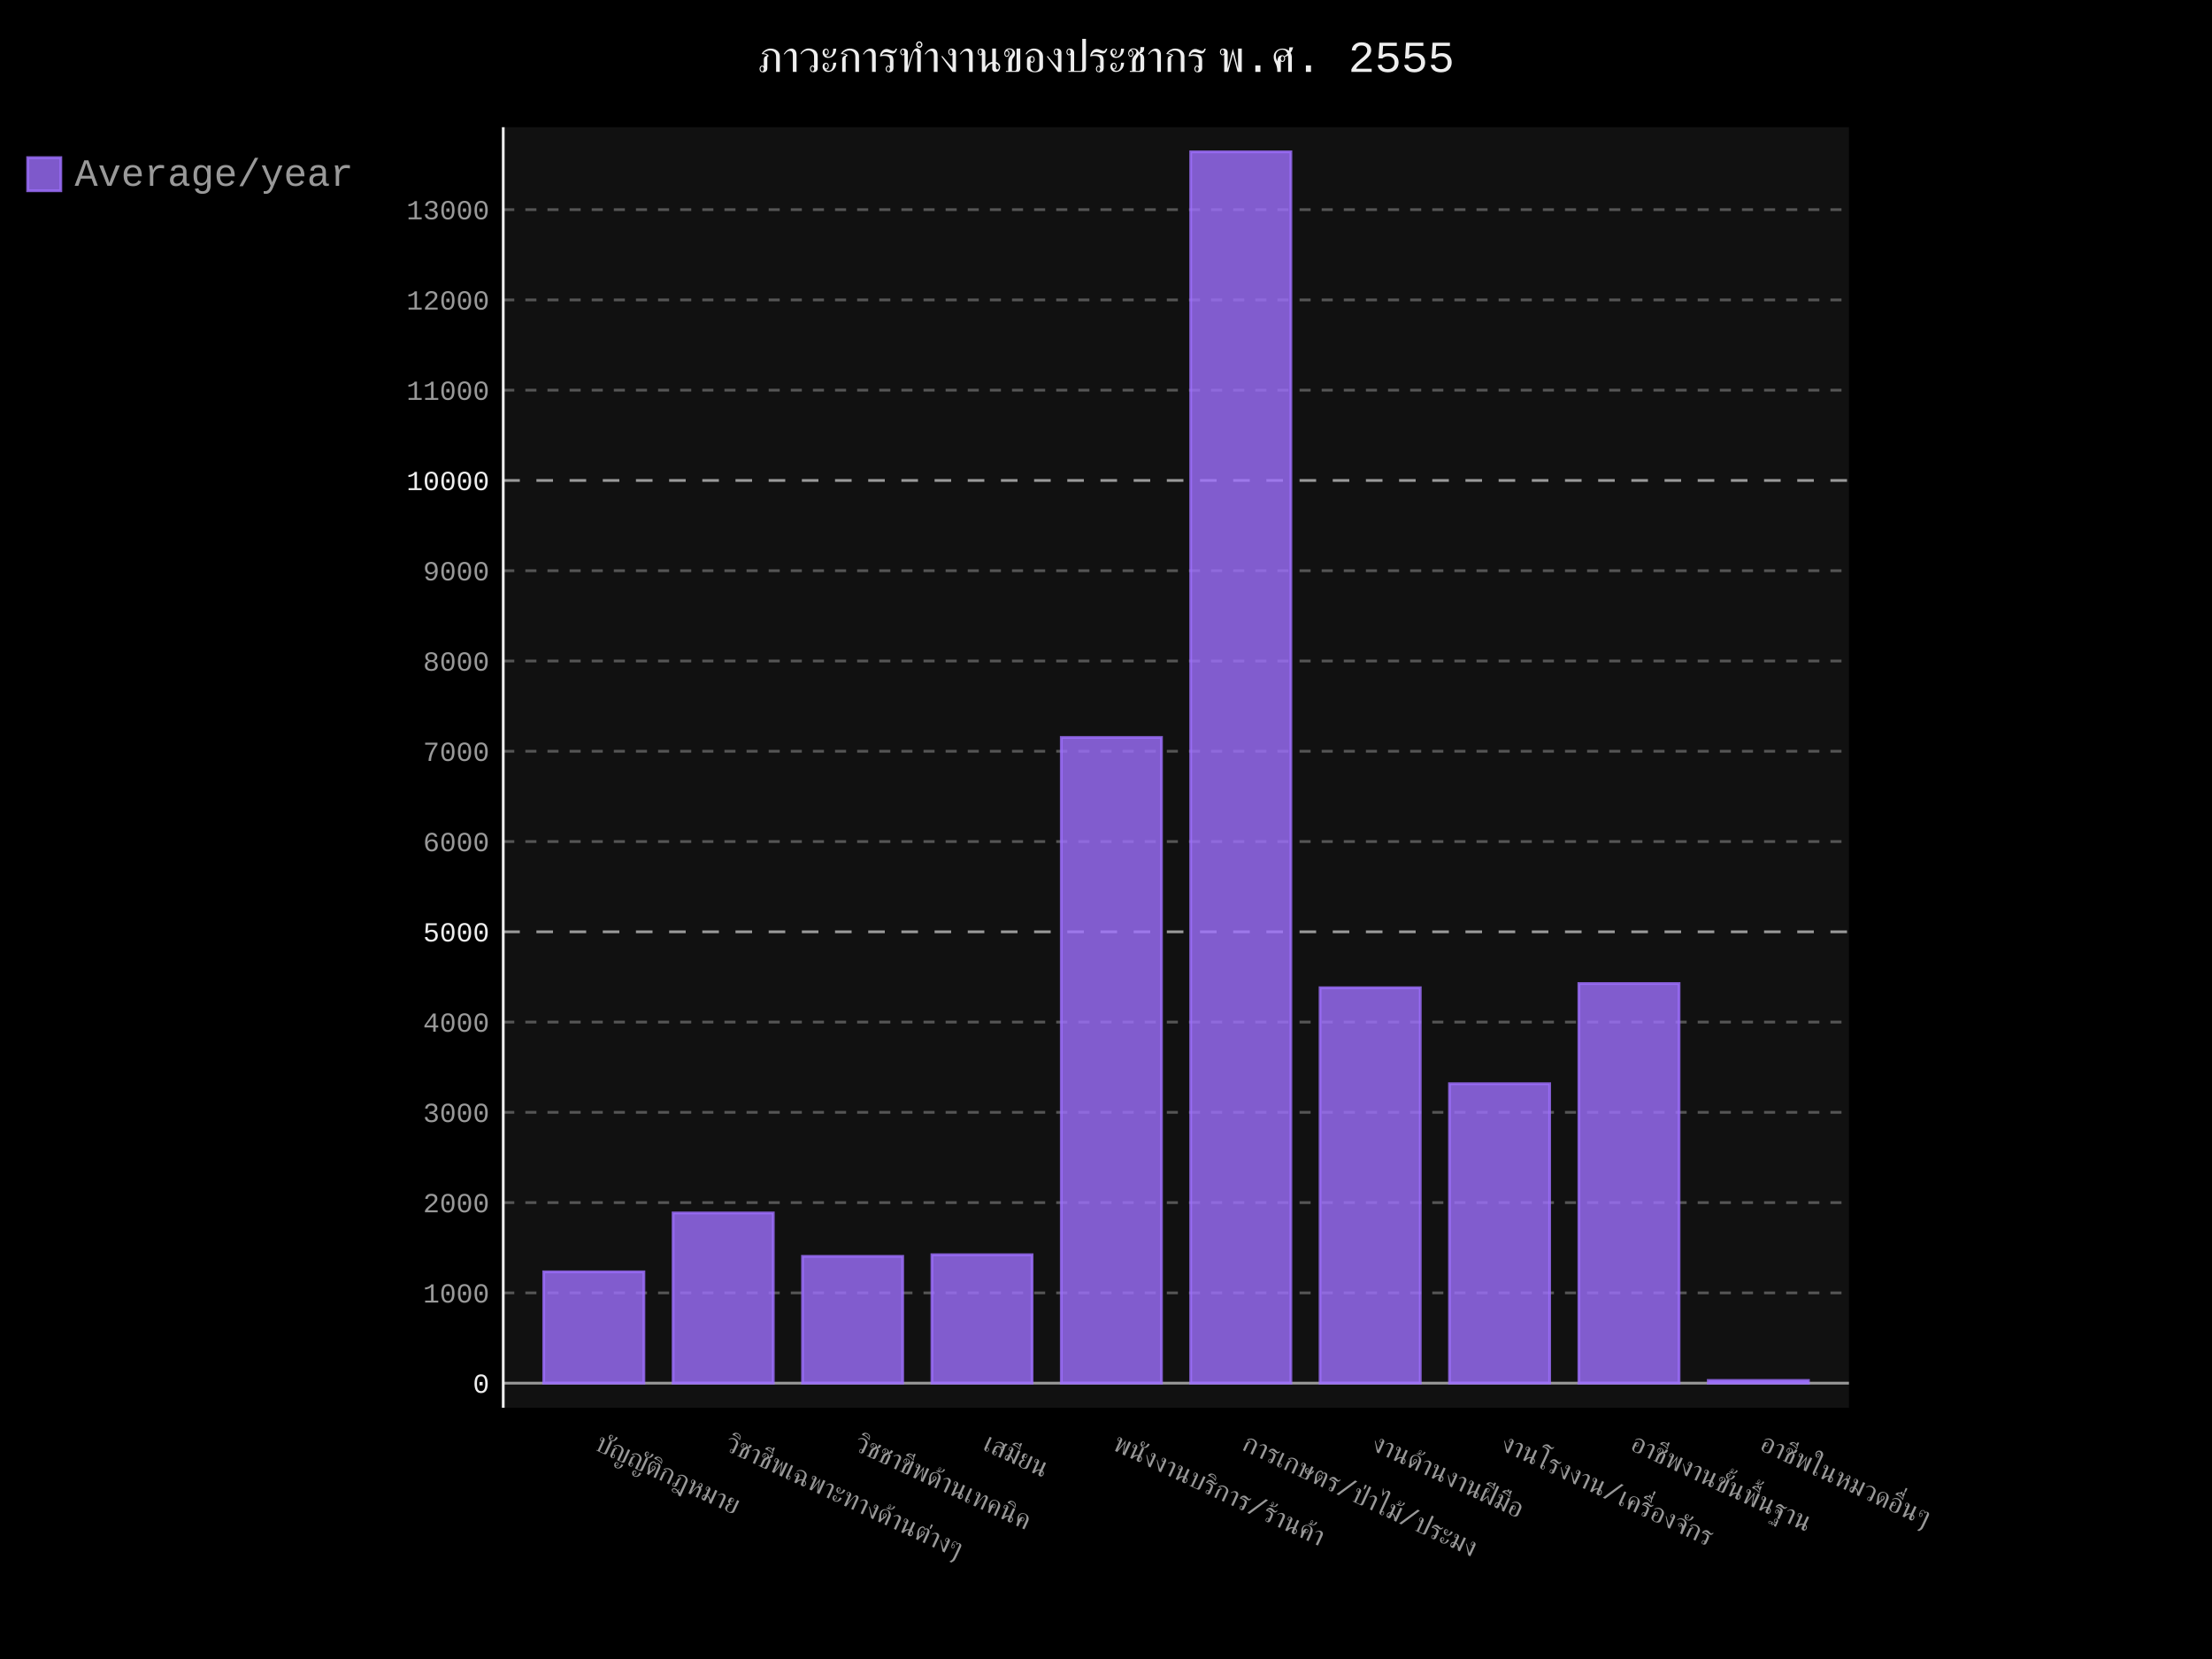
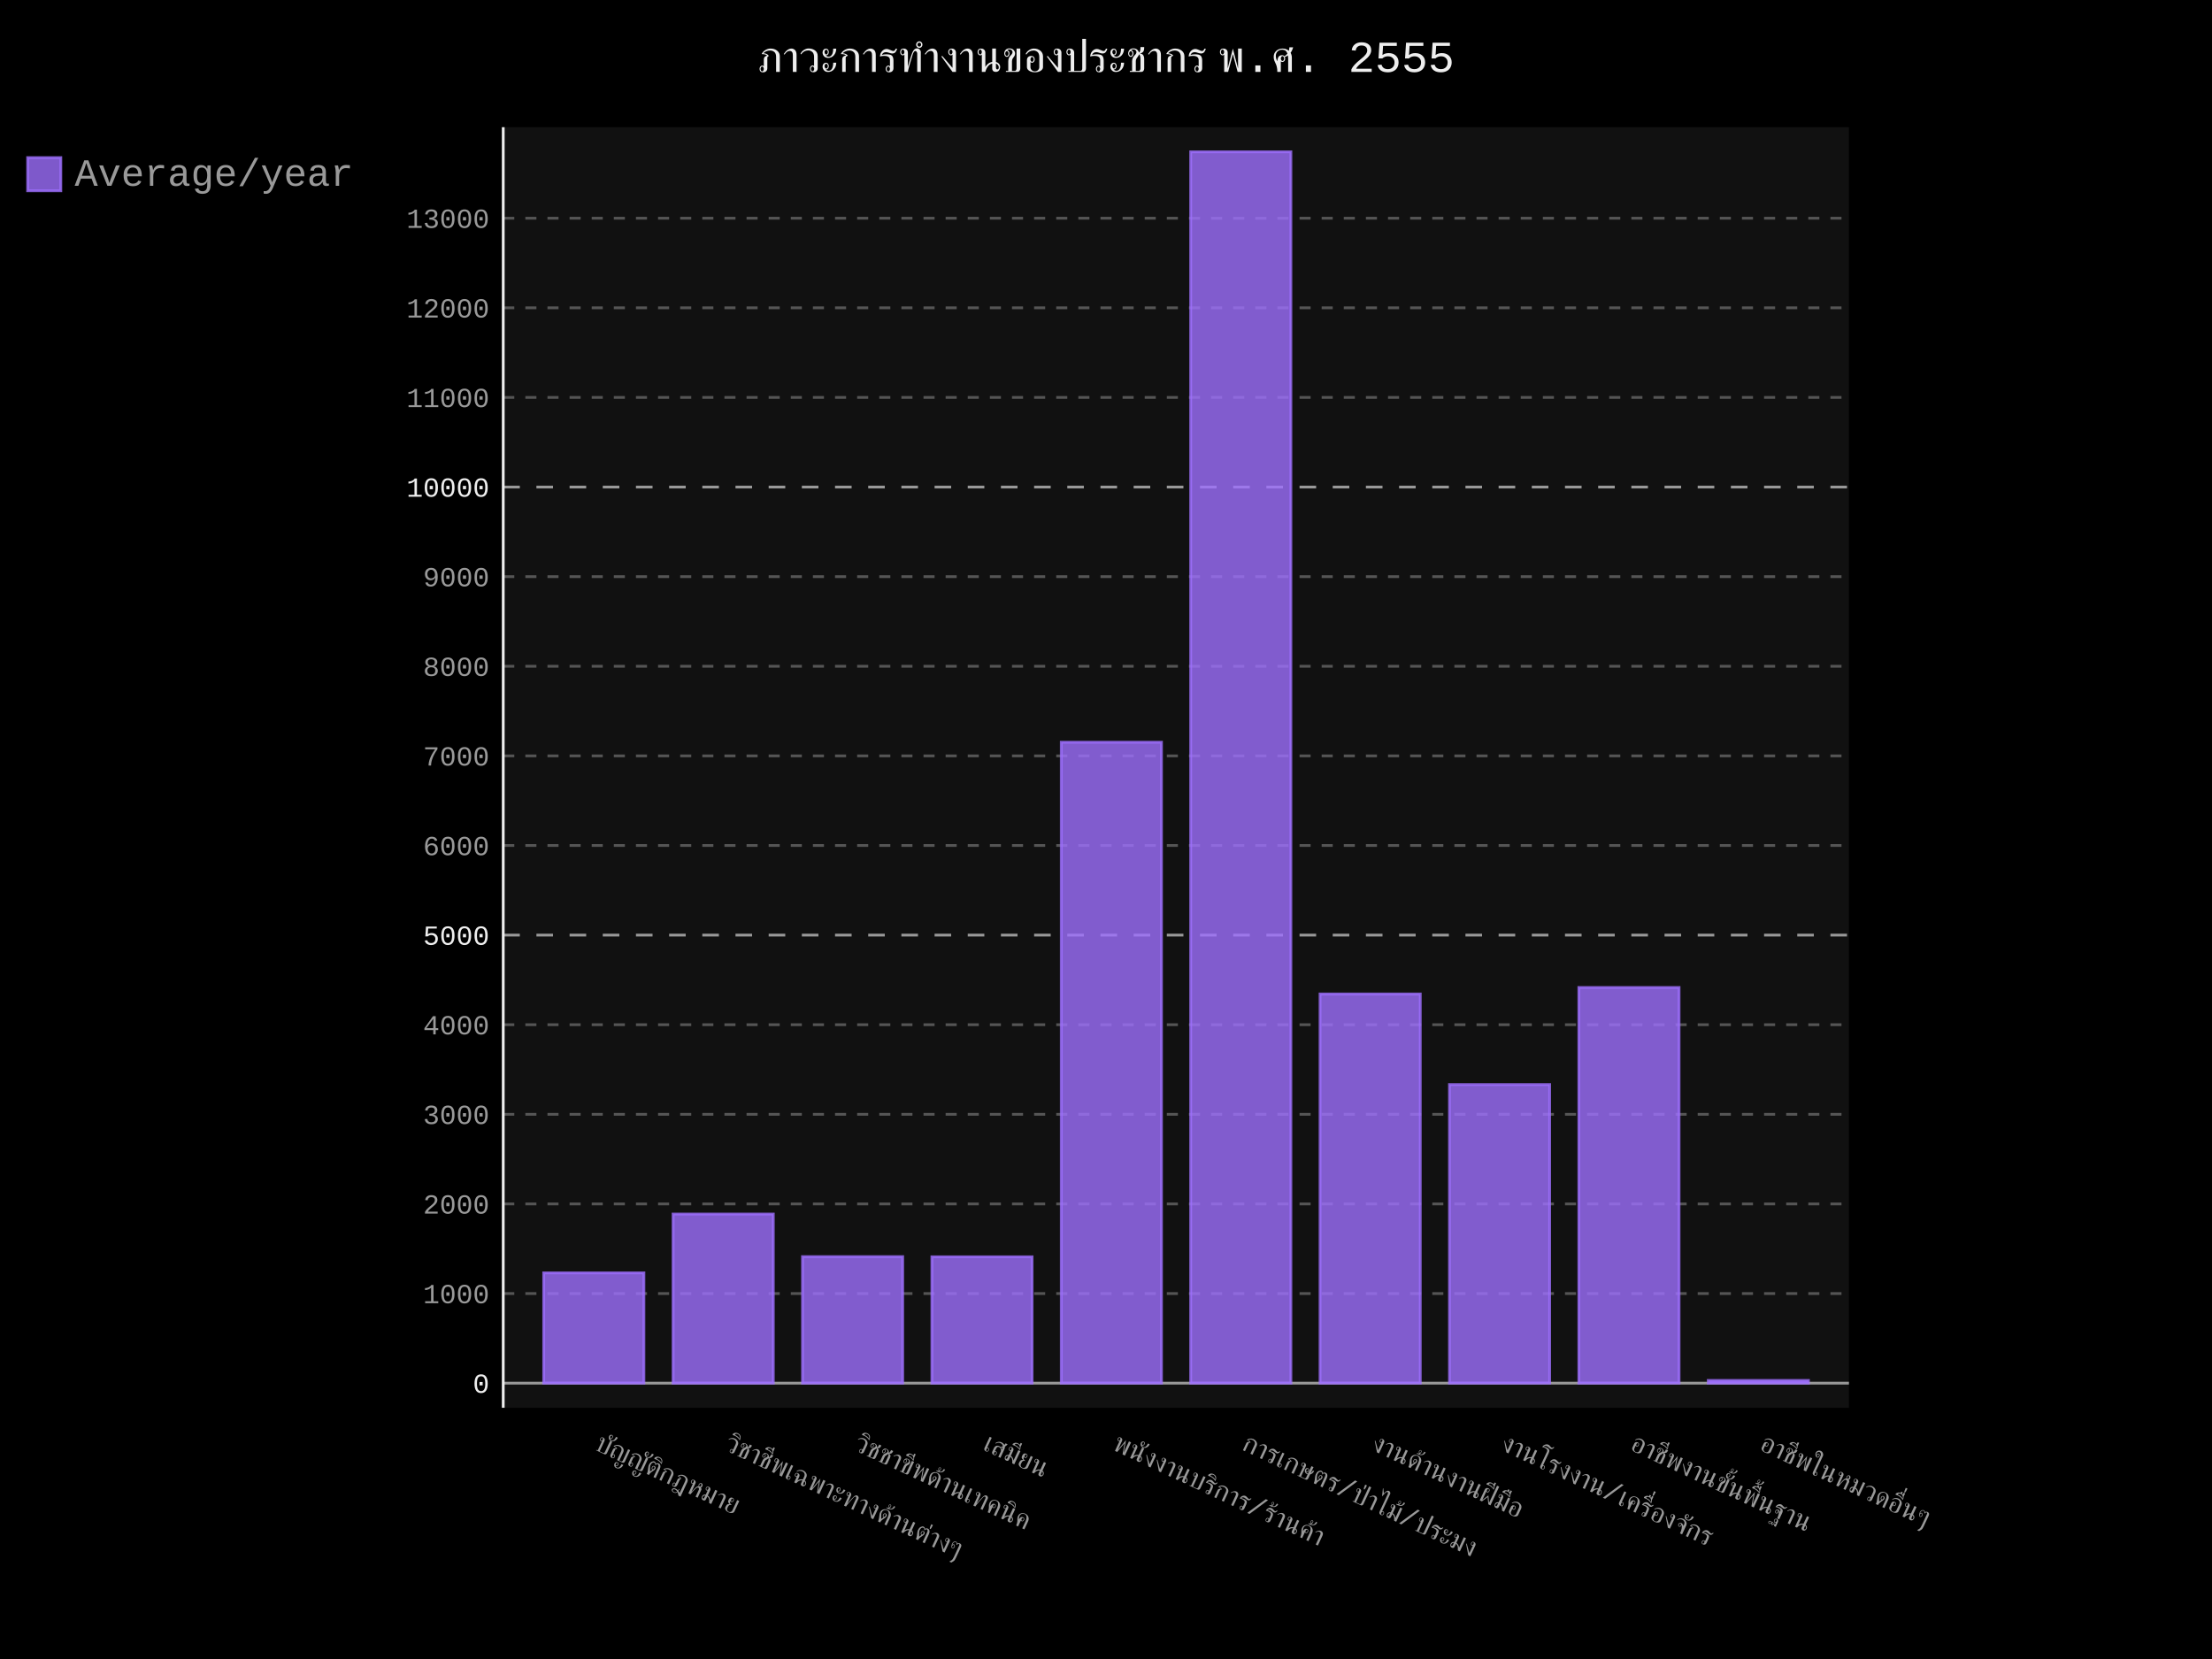
- <svg xmlns="http://www.w3.org/2000/svg" class="pygal-chart" id="chart-81016b5f-e888-4afa-bf87-200792905ce7" viewBox="0 0 800 600">
+ <svg xmlns="http://www.w3.org/2000/svg" class="pygal-chart" id="chart-e52f7da6-4174-469a-9228-287090b7ca59" viewBox="0 0 800 600">
  <defs>
-     <style type="text/css">#chart-81016b5f-e888-4afa-bf87-200792905ce7{-webkit-user-select:none;-webkit-font-smoothing:antialiased;font-family:Consolas,"Liberation Mono",Menlo,Courier,monospace}#chart-81016b5f-e888-4afa-bf87-200792905ce7 .title{font-family:Consolas,"Liberation Mono",Menlo,Courier,monospace;font-size:16px}#chart-81016b5f-e888-4afa-bf87-200792905ce7 .legends .legend text{font-family:Consolas,"Liberation Mono",Menlo,Courier,monospace;font-size:14px}#chart-81016b5f-e888-4afa-bf87-200792905ce7 .axis text{font-family:Consolas,"Liberation Mono",Menlo,Courier,monospace;font-size:10px}#chart-81016b5f-e888-4afa-bf87-200792905ce7 .axis text.major{font-family:Consolas,"Liberation Mono",Menlo,Courier,monospace;font-size:10px}#chart-81016b5f-e888-4afa-bf87-200792905ce7 .text-overlay text.value{font-family:Consolas,"Liberation Mono",Menlo,Courier,monospace;font-size:16px}#chart-81016b5f-e888-4afa-bf87-200792905ce7 .text-overlay text.label{font-family:Consolas,"Liberation Mono",Menlo,Courier,monospace;font-size:10px}#chart-81016b5f-e888-4afa-bf87-200792905ce7 .tooltip{font-family:Consolas,"Liberation Mono",Menlo,Courier,monospace;font-size:14px}#chart-81016b5f-e888-4afa-bf87-200792905ce7 text.no_data{font-family:Consolas,"Liberation Mono",Menlo,Courier,monospace;font-size:64px}
- #chart-81016b5f-e888-4afa-bf87-200792905ce7{background-color:black}#chart-81016b5f-e888-4afa-bf87-200792905ce7 path,#chart-81016b5f-e888-4afa-bf87-200792905ce7 line,#chart-81016b5f-e888-4afa-bf87-200792905ce7 rect,#chart-81016b5f-e888-4afa-bf87-200792905ce7 circle{-webkit-transition:250ms;-moz-transition:250ms;transition:250ms}#chart-81016b5f-e888-4afa-bf87-200792905ce7 .graph &gt; .background{fill:black}#chart-81016b5f-e888-4afa-bf87-200792905ce7 .plot &gt; .background{fill:#111}#chart-81016b5f-e888-4afa-bf87-200792905ce7 .graph{fill:#999}#chart-81016b5f-e888-4afa-bf87-200792905ce7 text.no_data{fill:#eee}#chart-81016b5f-e888-4afa-bf87-200792905ce7 .title{fill:#eee}#chart-81016b5f-e888-4afa-bf87-200792905ce7 .legends .legend text{fill:#999}#chart-81016b5f-e888-4afa-bf87-200792905ce7 .legends .legend:hover text{fill:#eee}#chart-81016b5f-e888-4afa-bf87-200792905ce7 .axis .line{stroke:#eee}#chart-81016b5f-e888-4afa-bf87-200792905ce7 .axis .guide.line{stroke:#555}#chart-81016b5f-e888-4afa-bf87-200792905ce7 .axis .major.line{stroke:#999}#chart-81016b5f-e888-4afa-bf87-200792905ce7 .axis text.major{fill:#eee}#chart-81016b5f-e888-4afa-bf87-200792905ce7 .axis.y .guides:hover .guide.line,#chart-81016b5f-e888-4afa-bf87-200792905ce7 .line-graph .axis.x .guides:hover .guide.line,#chart-81016b5f-e888-4afa-bf87-200792905ce7 .stackedline-graph .axis.x .guides:hover .guide.line,#chart-81016b5f-e888-4afa-bf87-200792905ce7 .xy-graph .axis.x .guides:hover .guide.line{stroke:#eee}#chart-81016b5f-e888-4afa-bf87-200792905ce7 .axis .guides:hover text{fill:#eee}#chart-81016b5f-e888-4afa-bf87-200792905ce7 .reactive{fill-opacity:.8;stroke-opacity:.8}#chart-81016b5f-e888-4afa-bf87-200792905ce7 .ci{stroke:#999}#chart-81016b5f-e888-4afa-bf87-200792905ce7 .reactive.active,#chart-81016b5f-e888-4afa-bf87-200792905ce7 .active .reactive{fill-opacity:.4;stroke-opacity:.9;stroke-width:4}#chart-81016b5f-e888-4afa-bf87-200792905ce7 .ci .reactive.active{stroke-width:1.5}#chart-81016b5f-e888-4afa-bf87-200792905ce7 .series text{fill:#eee}#chart-81016b5f-e888-4afa-bf87-200792905ce7 .tooltip rect{fill:#111;stroke:#eee;-webkit-transition:opacity 250ms;-moz-transition:opacity 250ms;transition:opacity 250ms}#chart-81016b5f-e888-4afa-bf87-200792905ce7 .tooltip .label{fill:#999}#chart-81016b5f-e888-4afa-bf87-200792905ce7 .tooltip .label{fill:#999}#chart-81016b5f-e888-4afa-bf87-200792905ce7 .tooltip .legend{font-size:.8em;fill:#555}#chart-81016b5f-e888-4afa-bf87-200792905ce7 .tooltip .x_label{font-size:.6em;fill:#eee}#chart-81016b5f-e888-4afa-bf87-200792905ce7 .tooltip .xlink{font-size:.5em;text-decoration:underline}#chart-81016b5f-e888-4afa-bf87-200792905ce7 .tooltip .value{font-size:1.5em}#chart-81016b5f-e888-4afa-bf87-200792905ce7 .bound{font-size:.5em}#chart-81016b5f-e888-4afa-bf87-200792905ce7 .max-value{font-size:.75em;fill:#555}#chart-81016b5f-e888-4afa-bf87-200792905ce7 .map-element{fill:#111;stroke:#555 !important}#chart-81016b5f-e888-4afa-bf87-200792905ce7 .map-element .reactive{fill-opacity:inherit;stroke-opacity:inherit}#chart-81016b5f-e888-4afa-bf87-200792905ce7 .color-0,#chart-81016b5f-e888-4afa-bf87-200792905ce7 .color-0 a:visited{stroke:#9e6ffe;fill:#9e6ffe}#chart-81016b5f-e888-4afa-bf87-200792905ce7 .text-overlay .color-0 text{fill:black}
- #chart-81016b5f-e888-4afa-bf87-200792905ce7 text.no_data{text-anchor:middle}#chart-81016b5f-e888-4afa-bf87-200792905ce7 .guide.line{fill:none}#chart-81016b5f-e888-4afa-bf87-200792905ce7 .centered{text-anchor:middle}#chart-81016b5f-e888-4afa-bf87-200792905ce7 .title{text-anchor:middle}#chart-81016b5f-e888-4afa-bf87-200792905ce7 .legends .legend text{fill-opacity:1}#chart-81016b5f-e888-4afa-bf87-200792905ce7 .axis.x text{text-anchor:middle}#chart-81016b5f-e888-4afa-bf87-200792905ce7 .axis.x:not(.web) text[transform]{text-anchor:start}#chart-81016b5f-e888-4afa-bf87-200792905ce7 .axis.x:not(.web) text[transform].backwards{text-anchor:end}#chart-81016b5f-e888-4afa-bf87-200792905ce7 .axis.y text{text-anchor:end}#chart-81016b5f-e888-4afa-bf87-200792905ce7 .axis.y text[transform].backwards{text-anchor:start}#chart-81016b5f-e888-4afa-bf87-200792905ce7 .axis.y2 text{text-anchor:start}#chart-81016b5f-e888-4afa-bf87-200792905ce7 .axis.y2 text[transform].backwards{text-anchor:end}#chart-81016b5f-e888-4afa-bf87-200792905ce7 .axis .guide.line{stroke-dasharray:4,4}#chart-81016b5f-e888-4afa-bf87-200792905ce7 .axis .major.guide.line{stroke-dasharray:6,6}#chart-81016b5f-e888-4afa-bf87-200792905ce7 .horizontal .axis.y .guide.line,#chart-81016b5f-e888-4afa-bf87-200792905ce7 .horizontal .axis.y2 .guide.line,#chart-81016b5f-e888-4afa-bf87-200792905ce7 .vertical .axis.x .guide.line{opacity:0}#chart-81016b5f-e888-4afa-bf87-200792905ce7 .horizontal .axis.always_show .guide.line,#chart-81016b5f-e888-4afa-bf87-200792905ce7 .vertical .axis.always_show .guide.line{opacity:1 !important}#chart-81016b5f-e888-4afa-bf87-200792905ce7 .axis.y .guides:hover .guide.line,#chart-81016b5f-e888-4afa-bf87-200792905ce7 .axis.y2 .guides:hover .guide.line,#chart-81016b5f-e888-4afa-bf87-200792905ce7 .axis.x .guides:hover .guide.line{opacity:1}#chart-81016b5f-e888-4afa-bf87-200792905ce7 .axis .guides:hover text{opacity:1}#chart-81016b5f-e888-4afa-bf87-200792905ce7 .nofill{fill:none}#chart-81016b5f-e888-4afa-bf87-200792905ce7 .subtle-fill{fill-opacity:.2}#chart-81016b5f-e888-4afa-bf87-200792905ce7 .dot{stroke-width:1px;fill-opacity:1}#chart-81016b5f-e888-4afa-bf87-200792905ce7 .dot.active{stroke-width:5px}#chart-81016b5f-e888-4afa-bf87-200792905ce7 .dot.negative{fill:transparent}#chart-81016b5f-e888-4afa-bf87-200792905ce7 text,#chart-81016b5f-e888-4afa-bf87-200792905ce7 tspan{stroke:none !important}#chart-81016b5f-e888-4afa-bf87-200792905ce7 .series text.active{opacity:1}#chart-81016b5f-e888-4afa-bf87-200792905ce7 .tooltip rect{fill-opacity:.95;stroke-width:.5}#chart-81016b5f-e888-4afa-bf87-200792905ce7 .tooltip text{fill-opacity:1}#chart-81016b5f-e888-4afa-bf87-200792905ce7 .showable{visibility:hidden}#chart-81016b5f-e888-4afa-bf87-200792905ce7 .showable.shown{visibility:visible}#chart-81016b5f-e888-4afa-bf87-200792905ce7 .gauge-background{fill:rgba(229,229,229,1);stroke:none}#chart-81016b5f-e888-4afa-bf87-200792905ce7 .bg-lines{stroke:black;stroke-width:2px}</style>
+     <style type="text/css">#chart-e52f7da6-4174-469a-9228-287090b7ca59{-webkit-user-select:none;-webkit-font-smoothing:antialiased;font-family:Consolas,"Liberation Mono",Menlo,Courier,monospace}#chart-e52f7da6-4174-469a-9228-287090b7ca59 .title{font-family:Consolas,"Liberation Mono",Menlo,Courier,monospace;font-size:16px}#chart-e52f7da6-4174-469a-9228-287090b7ca59 .legends .legend text{font-family:Consolas,"Liberation Mono",Menlo,Courier,monospace;font-size:14px}#chart-e52f7da6-4174-469a-9228-287090b7ca59 .axis text{font-family:Consolas,"Liberation Mono",Menlo,Courier,monospace;font-size:10px}#chart-e52f7da6-4174-469a-9228-287090b7ca59 .axis text.major{font-family:Consolas,"Liberation Mono",Menlo,Courier,monospace;font-size:10px}#chart-e52f7da6-4174-469a-9228-287090b7ca59 .text-overlay text.value{font-family:Consolas,"Liberation Mono",Menlo,Courier,monospace;font-size:16px}#chart-e52f7da6-4174-469a-9228-287090b7ca59 .text-overlay text.label{font-family:Consolas,"Liberation Mono",Menlo,Courier,monospace;font-size:10px}#chart-e52f7da6-4174-469a-9228-287090b7ca59 .tooltip{font-family:Consolas,"Liberation Mono",Menlo,Courier,monospace;font-size:14px}#chart-e52f7da6-4174-469a-9228-287090b7ca59 text.no_data{font-family:Consolas,"Liberation Mono",Menlo,Courier,monospace;font-size:64px}
+ #chart-e52f7da6-4174-469a-9228-287090b7ca59{background-color:black}#chart-e52f7da6-4174-469a-9228-287090b7ca59 path,#chart-e52f7da6-4174-469a-9228-287090b7ca59 line,#chart-e52f7da6-4174-469a-9228-287090b7ca59 rect,#chart-e52f7da6-4174-469a-9228-287090b7ca59 circle{-webkit-transition:250ms;-moz-transition:250ms;transition:250ms}#chart-e52f7da6-4174-469a-9228-287090b7ca59 .graph &gt; .background{fill:black}#chart-e52f7da6-4174-469a-9228-287090b7ca59 .plot &gt; .background{fill:#111}#chart-e52f7da6-4174-469a-9228-287090b7ca59 .graph{fill:#999}#chart-e52f7da6-4174-469a-9228-287090b7ca59 text.no_data{fill:#eee}#chart-e52f7da6-4174-469a-9228-287090b7ca59 .title{fill:#eee}#chart-e52f7da6-4174-469a-9228-287090b7ca59 .legends .legend text{fill:#999}#chart-e52f7da6-4174-469a-9228-287090b7ca59 .legends .legend:hover text{fill:#eee}#chart-e52f7da6-4174-469a-9228-287090b7ca59 .axis .line{stroke:#eee}#chart-e52f7da6-4174-469a-9228-287090b7ca59 .axis .guide.line{stroke:#555}#chart-e52f7da6-4174-469a-9228-287090b7ca59 .axis .major.line{stroke:#999}#chart-e52f7da6-4174-469a-9228-287090b7ca59 .axis text.major{fill:#eee}#chart-e52f7da6-4174-469a-9228-287090b7ca59 .axis.y .guides:hover .guide.line,#chart-e52f7da6-4174-469a-9228-287090b7ca59 .line-graph .axis.x .guides:hover .guide.line,#chart-e52f7da6-4174-469a-9228-287090b7ca59 .stackedline-graph .axis.x .guides:hover .guide.line,#chart-e52f7da6-4174-469a-9228-287090b7ca59 .xy-graph .axis.x .guides:hover .guide.line{stroke:#eee}#chart-e52f7da6-4174-469a-9228-287090b7ca59 .axis .guides:hover text{fill:#eee}#chart-e52f7da6-4174-469a-9228-287090b7ca59 .reactive{fill-opacity:.8;stroke-opacity:.8}#chart-e52f7da6-4174-469a-9228-287090b7ca59 .ci{stroke:#999}#chart-e52f7da6-4174-469a-9228-287090b7ca59 .reactive.active,#chart-e52f7da6-4174-469a-9228-287090b7ca59 .active .reactive{fill-opacity:.4;stroke-opacity:.9;stroke-width:4}#chart-e52f7da6-4174-469a-9228-287090b7ca59 .ci .reactive.active{stroke-width:1.5}#chart-e52f7da6-4174-469a-9228-287090b7ca59 .series text{fill:#eee}#chart-e52f7da6-4174-469a-9228-287090b7ca59 .tooltip rect{fill:#111;stroke:#eee;-webkit-transition:opacity 250ms;-moz-transition:opacity 250ms;transition:opacity 250ms}#chart-e52f7da6-4174-469a-9228-287090b7ca59 .tooltip .label{fill:#999}#chart-e52f7da6-4174-469a-9228-287090b7ca59 .tooltip .label{fill:#999}#chart-e52f7da6-4174-469a-9228-287090b7ca59 .tooltip .legend{font-size:.8em;fill:#555}#chart-e52f7da6-4174-469a-9228-287090b7ca59 .tooltip .x_label{font-size:.6em;fill:#eee}#chart-e52f7da6-4174-469a-9228-287090b7ca59 .tooltip .xlink{font-size:.5em;text-decoration:underline}#chart-e52f7da6-4174-469a-9228-287090b7ca59 .tooltip .value{font-size:1.5em}#chart-e52f7da6-4174-469a-9228-287090b7ca59 .bound{font-size:.5em}#chart-e52f7da6-4174-469a-9228-287090b7ca59 .max-value{font-size:.75em;fill:#555}#chart-e52f7da6-4174-469a-9228-287090b7ca59 .map-element{fill:#111;stroke:#555 !important}#chart-e52f7da6-4174-469a-9228-287090b7ca59 .map-element .reactive{fill-opacity:inherit;stroke-opacity:inherit}#chart-e52f7da6-4174-469a-9228-287090b7ca59 .color-0,#chart-e52f7da6-4174-469a-9228-287090b7ca59 .color-0 a:visited{stroke:#9e6ffe;fill:#9e6ffe}#chart-e52f7da6-4174-469a-9228-287090b7ca59 .text-overlay .color-0 text{fill:black}
+ #chart-e52f7da6-4174-469a-9228-287090b7ca59 text.no_data{text-anchor:middle}#chart-e52f7da6-4174-469a-9228-287090b7ca59 .guide.line{fill:none}#chart-e52f7da6-4174-469a-9228-287090b7ca59 .centered{text-anchor:middle}#chart-e52f7da6-4174-469a-9228-287090b7ca59 .title{text-anchor:middle}#chart-e52f7da6-4174-469a-9228-287090b7ca59 .legends .legend text{fill-opacity:1}#chart-e52f7da6-4174-469a-9228-287090b7ca59 .axis.x text{text-anchor:middle}#chart-e52f7da6-4174-469a-9228-287090b7ca59 .axis.x:not(.web) text[transform]{text-anchor:start}#chart-e52f7da6-4174-469a-9228-287090b7ca59 .axis.x:not(.web) text[transform].backwards{text-anchor:end}#chart-e52f7da6-4174-469a-9228-287090b7ca59 .axis.y text{text-anchor:end}#chart-e52f7da6-4174-469a-9228-287090b7ca59 .axis.y text[transform].backwards{text-anchor:start}#chart-e52f7da6-4174-469a-9228-287090b7ca59 .axis.y2 text{text-anchor:start}#chart-e52f7da6-4174-469a-9228-287090b7ca59 .axis.y2 text[transform].backwards{text-anchor:end}#chart-e52f7da6-4174-469a-9228-287090b7ca59 .axis .guide.line{stroke-dasharray:4,4}#chart-e52f7da6-4174-469a-9228-287090b7ca59 .axis .major.guide.line{stroke-dasharray:6,6}#chart-e52f7da6-4174-469a-9228-287090b7ca59 .horizontal .axis.y .guide.line,#chart-e52f7da6-4174-469a-9228-287090b7ca59 .horizontal .axis.y2 .guide.line,#chart-e52f7da6-4174-469a-9228-287090b7ca59 .vertical .axis.x .guide.line{opacity:0}#chart-e52f7da6-4174-469a-9228-287090b7ca59 .horizontal .axis.always_show .guide.line,#chart-e52f7da6-4174-469a-9228-287090b7ca59 .vertical .axis.always_show .guide.line{opacity:1 !important}#chart-e52f7da6-4174-469a-9228-287090b7ca59 .axis.y .guides:hover .guide.line,#chart-e52f7da6-4174-469a-9228-287090b7ca59 .axis.y2 .guides:hover .guide.line,#chart-e52f7da6-4174-469a-9228-287090b7ca59 .axis.x .guides:hover .guide.line{opacity:1}#chart-e52f7da6-4174-469a-9228-287090b7ca59 .axis .guides:hover text{opacity:1}#chart-e52f7da6-4174-469a-9228-287090b7ca59 .nofill{fill:none}#chart-e52f7da6-4174-469a-9228-287090b7ca59 .subtle-fill{fill-opacity:.2}#chart-e52f7da6-4174-469a-9228-287090b7ca59 .dot{stroke-width:1px;fill-opacity:1}#chart-e52f7da6-4174-469a-9228-287090b7ca59 .dot.active{stroke-width:5px}#chart-e52f7da6-4174-469a-9228-287090b7ca59 .dot.negative{fill:transparent}#chart-e52f7da6-4174-469a-9228-287090b7ca59 text,#chart-e52f7da6-4174-469a-9228-287090b7ca59 tspan{stroke:none !important}#chart-e52f7da6-4174-469a-9228-287090b7ca59 .series text.active{opacity:1}#chart-e52f7da6-4174-469a-9228-287090b7ca59 .tooltip rect{fill-opacity:.95;stroke-width:.5}#chart-e52f7da6-4174-469a-9228-287090b7ca59 .tooltip text{fill-opacity:1}#chart-e52f7da6-4174-469a-9228-287090b7ca59 .showable{visibility:hidden}#chart-e52f7da6-4174-469a-9228-287090b7ca59 .showable.shown{visibility:visible}#chart-e52f7da6-4174-469a-9228-287090b7ca59 .gauge-background{fill:rgba(229,229,229,1);stroke:none}#chart-e52f7da6-4174-469a-9228-287090b7ca59 .bg-lines{stroke:black;stroke-width:2px}</style>
  </defs>
  <g class="graph bar-graph vertical">
    <rect class="background" height="600" width="800" x="0" y="0" />
    <g class="plot" transform="translate(182, 46)">
      <rect class="background" height="463.143" width="486.692" x="0" y="0" />
      <g class="axis y">
        <g class="guides">
          <path class="axis major line" d="M0 454.236 h486.692" />
          <text class="major" x="-5" y="457.736">0</text>
        </g>
        <g class="guides">
-           <path class="guide line" d="M0 421.589 h486.692" />
-           <text class="" x="-5" y="425.089">1000</text>
+           <path class="guide line" d="M0 421.827 h486.692" />
+           <text class="" x="-5" y="425.327">1000</text>
        </g>
        <g class="guides">
-           <path class="guide line" d="M0 388.941 h486.692" />
-           <text class="" x="-5" y="392.441">2000</text>
+           <path class="guide line" d="M0 389.418 h486.692" />
+           <text class="" x="-5" y="392.918">2000</text>
        </g>
        <g class="guides">
-           <path class="guide line" d="M0 356.294 h486.692" />
-           <text class="" x="-5" y="359.794">3000</text>
+           <path class="guide line" d="M0 357.009 h486.692" />
+           <text class="" x="-5" y="360.509">3000</text>
        </g>
        <g class="guides">
-           <path class="guide line" d="M0 323.647 h486.692" />
-           <text class="" x="-5" y="327.147">4000</text>
+           <path class="guide line" d="M0 324.6 h486.692" />
+           <text class="" x="-5" y="328.1">4000</text>
        </g>
        <g class="guides">
-           <path class="major guide line" d="M0 290.999 h486.692" />
-           <text class="major" x="-5" y="294.499">5000</text>
+           <path class="major guide line" d="M0 292.191 h486.692" />
+           <text class="major" x="-5" y="295.691">5000</text>
        </g>
        <g class="guides">
-           <path class="guide line" d="M0 258.352 h486.692" />
-           <text class="" x="-5" y="261.852">6000</text>
+           <path class="guide line" d="M0 259.782 h486.692" />
+           <text class="" x="-5" y="263.282">6000</text>
        </g>
        <g class="guides">
-           <path class="guide line" d="M0 225.704 h486.692" />
-           <text class="" x="-5" y="229.204">7000</text>
+           <path class="guide line" d="M0 227.373 h486.692" />
+           <text class="" x="-5" y="230.873">7000</text>
        </g>
        <g class="guides">
-           <path class="guide line" d="M0 193.057 h486.692" />
-           <text class="" x="-5" y="196.557">8000</text>
+           <path class="guide line" d="M0 194.964 h486.692" />
+           <text class="" x="-5" y="198.464">8000</text>
        </g>
        <g class="guides">
-           <path class="guide line" d="M0 160.409 h486.692" />
-           <text class="" x="-5" y="163.909">9000</text>
+           <path class="guide line" d="M0 162.555 h486.692" />
+           <text class="" x="-5" y="166.055">9000</text>
        </g>
        <g class="guides">
-           <path class="major guide line" d="M0 127.762 h486.692" />
-           <text class="major" x="-5" y="131.262">10000</text>
+           <path class="major guide line" d="M0 130.146 h486.692" />
+           <text class="major" x="-5" y="133.646">10000</text>
        </g>
        <g class="guides">
-           <path class="guide line" d="M0 95.114 h486.692" />
-           <text class="" x="-5" y="98.614">11000</text>
+           <path class="guide line" d="M0 97.737 h486.692" />
+           <text class="" x="-5" y="101.237">11000</text>
        </g>
        <g class="guides">
-           <path class="guide line" d="M0 62.467 h486.692" />
-           <text class="" x="-5" y="65.967">12000</text>
+           <path class="guide line" d="M0 65.328 h486.692" />
+           <text class="" x="-5" y="68.828">12000</text>
        </g>
        <g class="guides">
-           <path class="guide line" d="M0 29.82 h486.692" />
-           <text class="" x="-5" y="33.32">13000</text>
+           <path class="guide line" d="M0 32.919 h486.692" />
+           <text class="" x="-5" y="36.419">13000</text>
        </g>
      </g>
      <g class="axis x">
        <path class="line" d="M0 0 v463.143" />
        <g class="guides">
          <path class="guide line" d="M32.758 0 v463.143" />
          <text class="" transform="rotate(25 32.75809 478.143)" x="32.758" y="478.143">บัญญัติกฎหมาย</text>
        </g>
        <g class="guides">
          <path class="guide line" d="M79.555 0 v463.143" />
          <text class="" transform="rotate(25 79.55537 478.143)" x="79.555" y="478.143">วิชาชีพเฉพาะทางด้านต่างๆ</text>
        </g>
        <g class="guides">
          <path class="guide line" d="M126.353 0 v463.143" />
          <text class="" transform="rotate(25 126.3526 478.143)" x="126.353" y="478.143">วิชชาขีพด้านเทคนิค</text>
        </g>
        <g class="guides">
          <path class="guide line" d="M173.15 0 v463.143" />
          <text class="" transform="rotate(25 173.1499 478.143)" x="173.15" y="478.143">เสมียน</text>
        </g>
        <g class="guides">
          <path class="guide line" d="M219.947 0 v463.143" />
          <text class="" transform="rotate(25 219.9472 478.143)" x="219.947" y="478.143">พนังงานบริการ/ร้านค้า</text>
        </g>
        <g class="guides">
          <path class="guide line" d="M266.744 0 v463.143" />
          <text class="" transform="rotate(25 266.7445 478.143)" x="266.744" y="478.143">การเกษตร/ป่าไม้/ประมง</text>
        </g>
        <g class="guides">
          <path class="guide line" d="M313.542 0 v463.143" />
          <text class="" transform="rotate(25 313.5418 478.143)" x="313.542" y="478.143">งานด้านงานฝีมือ</text>
        </g>
        <g class="guides">
          <path class="guide line" d="M360.339 0 v463.143" />
          <text class="" transform="rotate(25 360.339 478.143)" x="360.339" y="478.143">งานโรงงาน/เครื่องจักร</text>
        </g>
        <g class="guides">
          <path class="guide line" d="M407.136 0 v463.143" />
          <text class="" transform="rotate(25 407.1363 478.143)" x="407.136" y="478.143">อาชีพงานขั้นพื้นฐาน</text>
        </g>
        <g class="guides">
          <path class="guide line" d="M453.934 0 v463.143" />
          <text class="" transform="rotate(25 453.9336 478.143)" x="453.934" y="478.143">อาชีพในหมวดอื่นๆ</text>
        </g>
      </g>
      <g class="series serie-0 color-0">
        <g class="bars">
          <g class="bar">
-             <rect class="rect reactive tooltip-trigger" height="40.263" rx="0" ry="0" width="36.24" x="14.638" y="413.974" />
+             <rect class="rect reactive tooltip-trigger" height="39.889" rx="0" ry="0" width="36.24" x="14.638" y="414.347" />
          </g>
          <g class="bar">
-             <rect class="rect reactive tooltip-trigger" height="61.566" rx="0" ry="0" width="36.24" x="61.435" y="392.67" />
+             <rect class="rect reactive tooltip-trigger" height="61.165" rx="0" ry="0" width="36.24" x="61.435" y="393.072" />
          </g>
          <g class="bar">
-             <rect class="rect reactive tooltip-trigger" height="45.867" rx="0" ry="0" width="36.24" x="108.233" y="408.37" />
+             <rect class="rect reactive tooltip-trigger" height="45.757" rx="0" ry="0" width="36.24" x="108.233" y="408.48" />
          </g>
          <g class="bar">
-             <rect class="rect reactive tooltip-trigger" height="46.453" rx="0" ry="0" width="36.24" x="155.03" y="407.784" />
+             <rect class="rect reactive tooltip-trigger" height="45.697" rx="0" ry="0" width="36.24" x="155.03" y="408.539" />
          </g>
          <g class="bar">
-             <rect class="rect reactive tooltip-trigger" height="233.536" rx="0" ry="0" width="36.24" x="201.827" y="220.7" />
+             <rect class="rect reactive tooltip-trigger" height="231.81" rx="0" ry="0" width="36.24" x="201.827" y="222.426" />
          </g>
          <g class="bar">
            <rect class="rect reactive tooltip-trigger" height="445.33" rx="0" ry="0" width="36.24" x="248.625" y="8.907" />
          </g>
          <g class="bar">
-             <rect class="rect reactive tooltip-trigger" height="143.007" rx="0" ry="0" width="36.24" x="295.422" y="311.229" />
+             <rect class="rect reactive tooltip-trigger" height="140.757" rx="0" ry="0" width="36.24" x="295.422" y="313.48" />
          </g>
          <g class="bar">
-             <rect class="rect reactive tooltip-trigger" height="108.3" rx="0" ry="0" width="36.24" x="342.219" y="345.936" />
+             <rect class="rect reactive tooltip-trigger" height="107.986" rx="0" ry="0" width="36.24" x="342.219" y="346.25" />
          </g>
          <g class="bar">
-             <rect class="rect reactive tooltip-trigger" height="144.534" rx="0" ry="0" width="36.24" x="389.016" y="309.703" />
+             <rect class="rect reactive tooltip-trigger" height="143.106" rx="0" ry="0" width="36.24" x="389.016" y="311.131" />
          </g>
          <g class="bar">
-             <rect class="rect reactive tooltip-trigger" height="0.988" rx="0" ry="0" width="36.24" x="435.814" y="453.248" />
+             <rect class="rect reactive tooltip-trigger" height="0.986" rx="0" ry="0" width="36.24" x="435.814" y="453.25" />
          </g>
        </g>
      </g>
    </g>
    <g class="titles">
      <text class="title plot_title" x="400.0" y="26">ภาวะการทำงานของประชากร พ.ศ. 2555</text>
    </g>
    <g class="plot overlay" transform="translate(182, 46)">
      <g class="series serie-0 color-0" />
    </g>
    <g class="plot text-overlay" transform="translate(182, 46)">
      <g class="series serie-0 color-0" />
    </g>
    <g class="plot tooltip-overlay" transform="translate(182, 46)">
      <g class="tooltip" style="opacity: 0" transform="translate(0 0)">
        <rect class="tooltip-box" height="0" rx="0" ry="0" width="0" />
        <g class="text" />
      </g>
    </g>
    <g class="legends" transform="translate(10, 56)">
      <g class="legend reactive activate-serie" id="activate-serie-0">
        <rect class="color-0 reactive" height="12" width="12" x="0.0" y="1.0" />
        <text x="17.0" y="11.2">Average/year</text>
      </g>
    </g>
    <g class="legends" transform="translate(679, 56)" />
  </g>
</svg>
